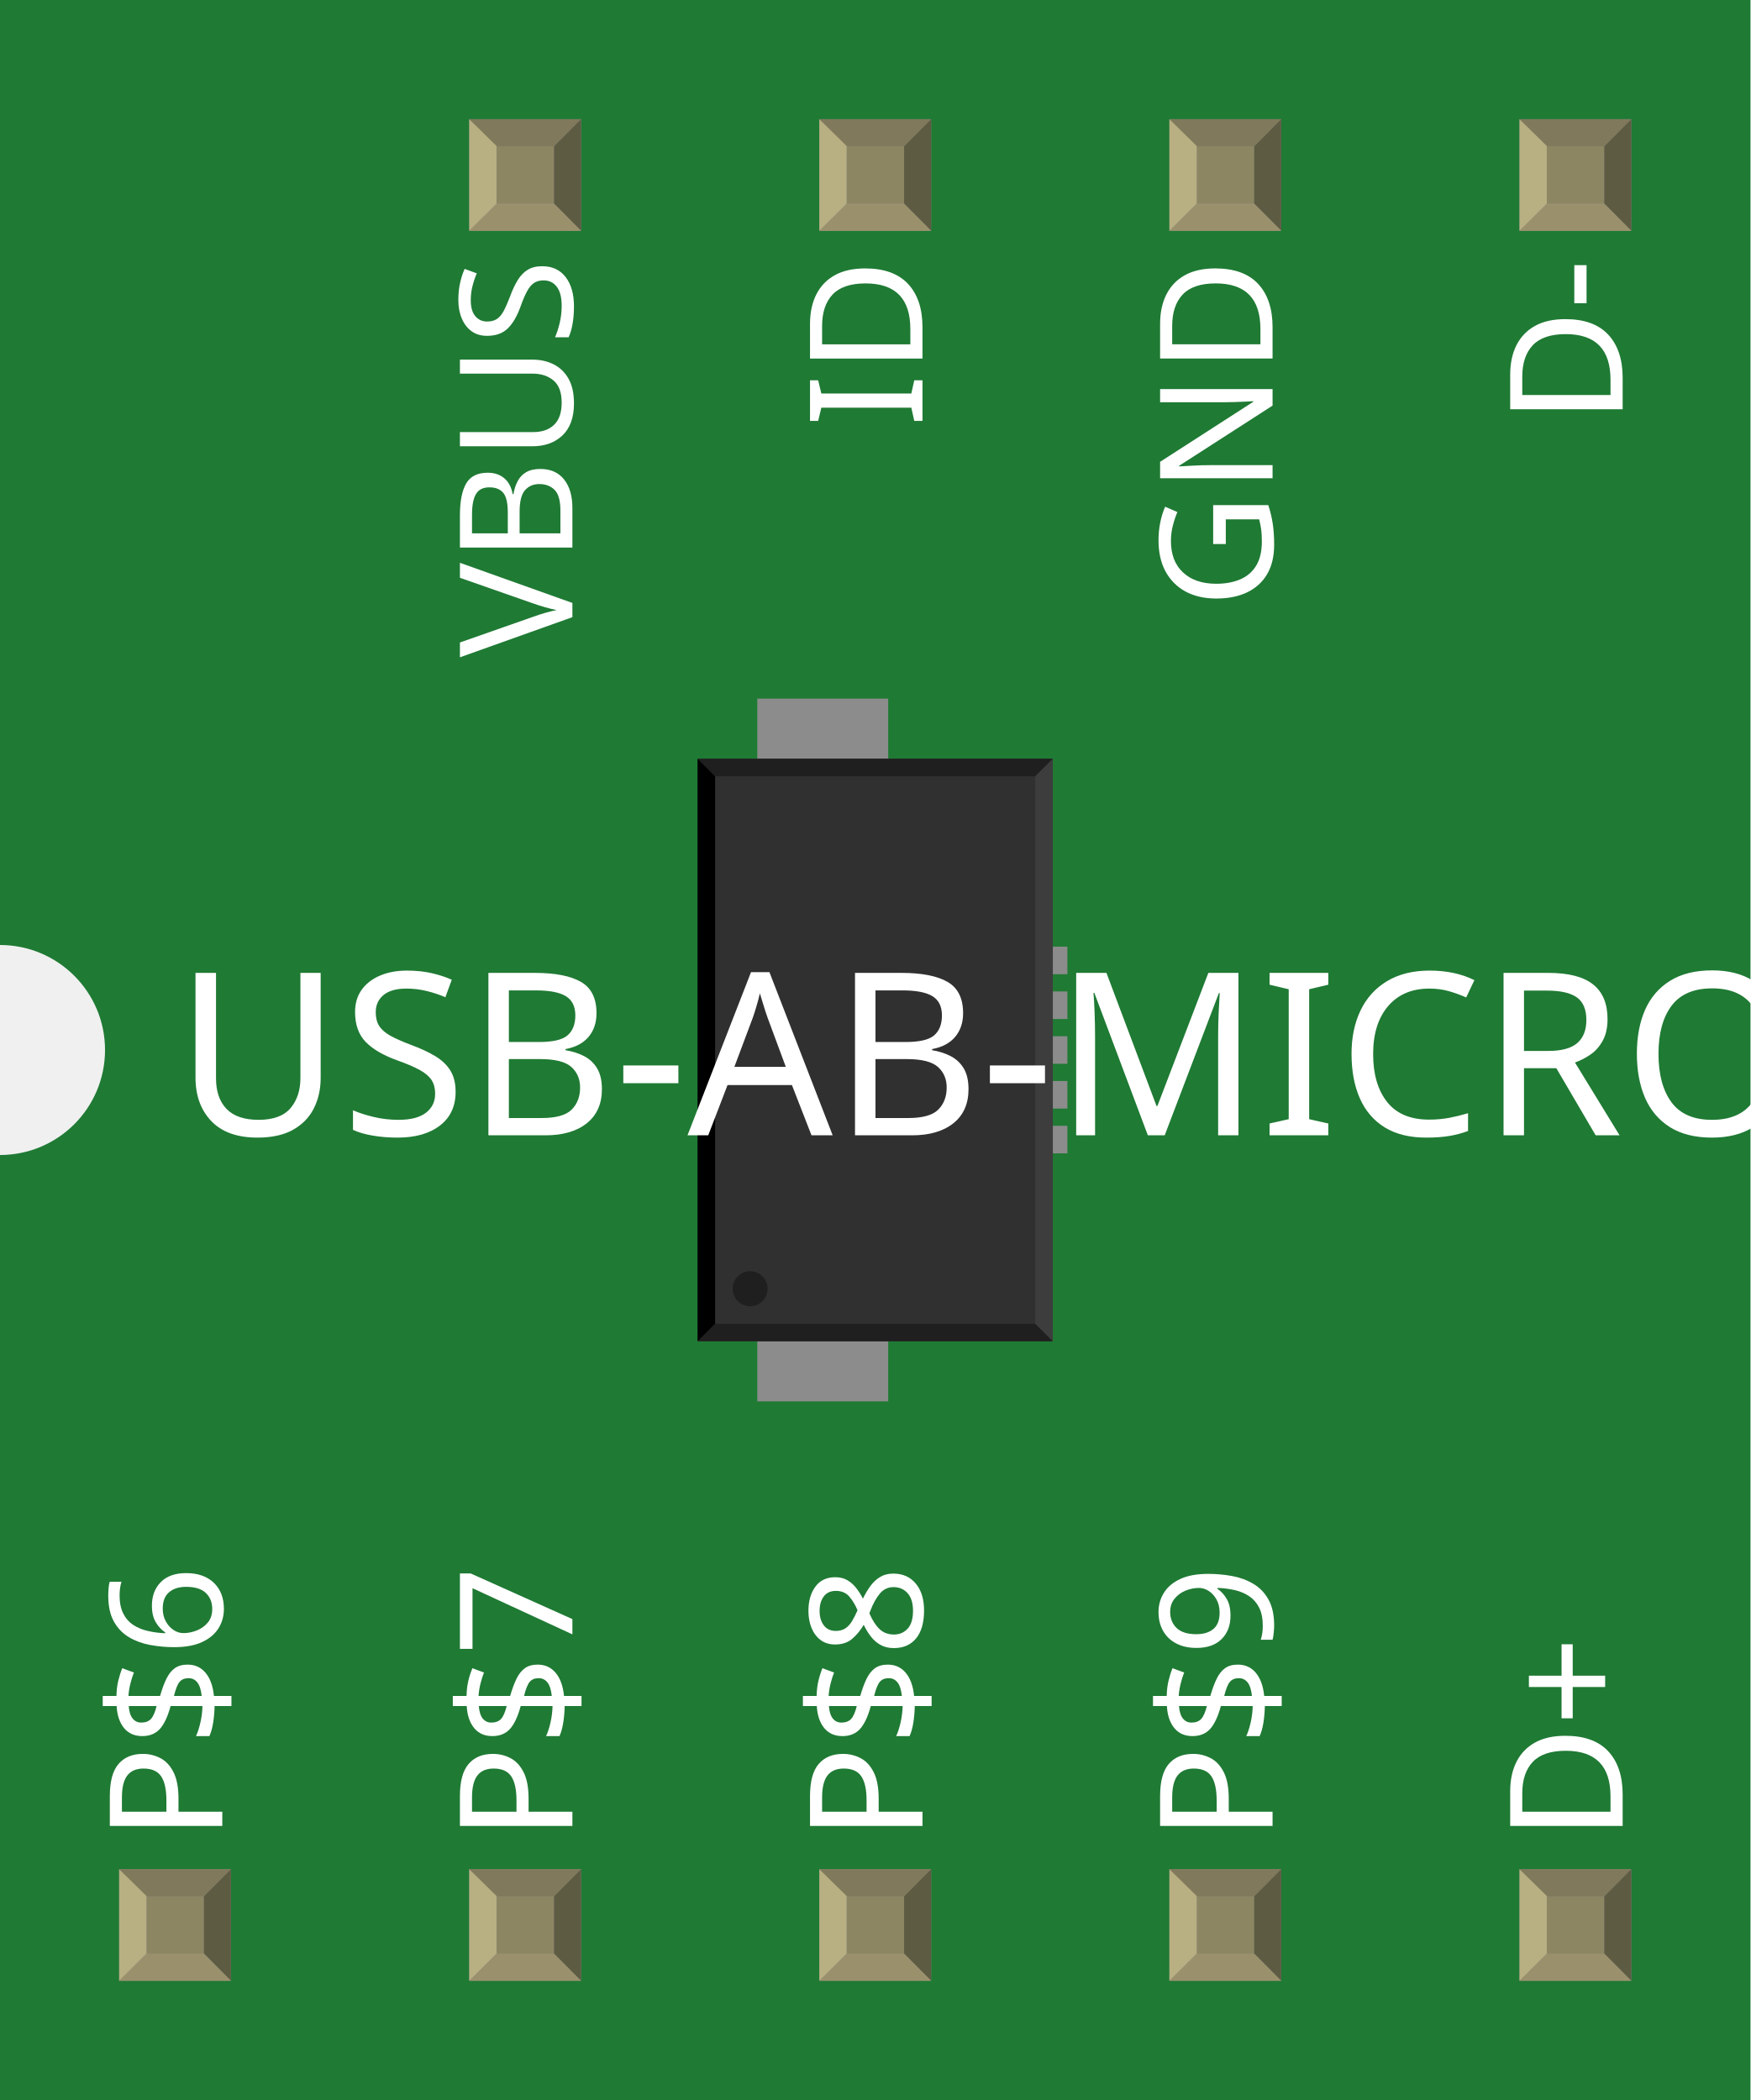
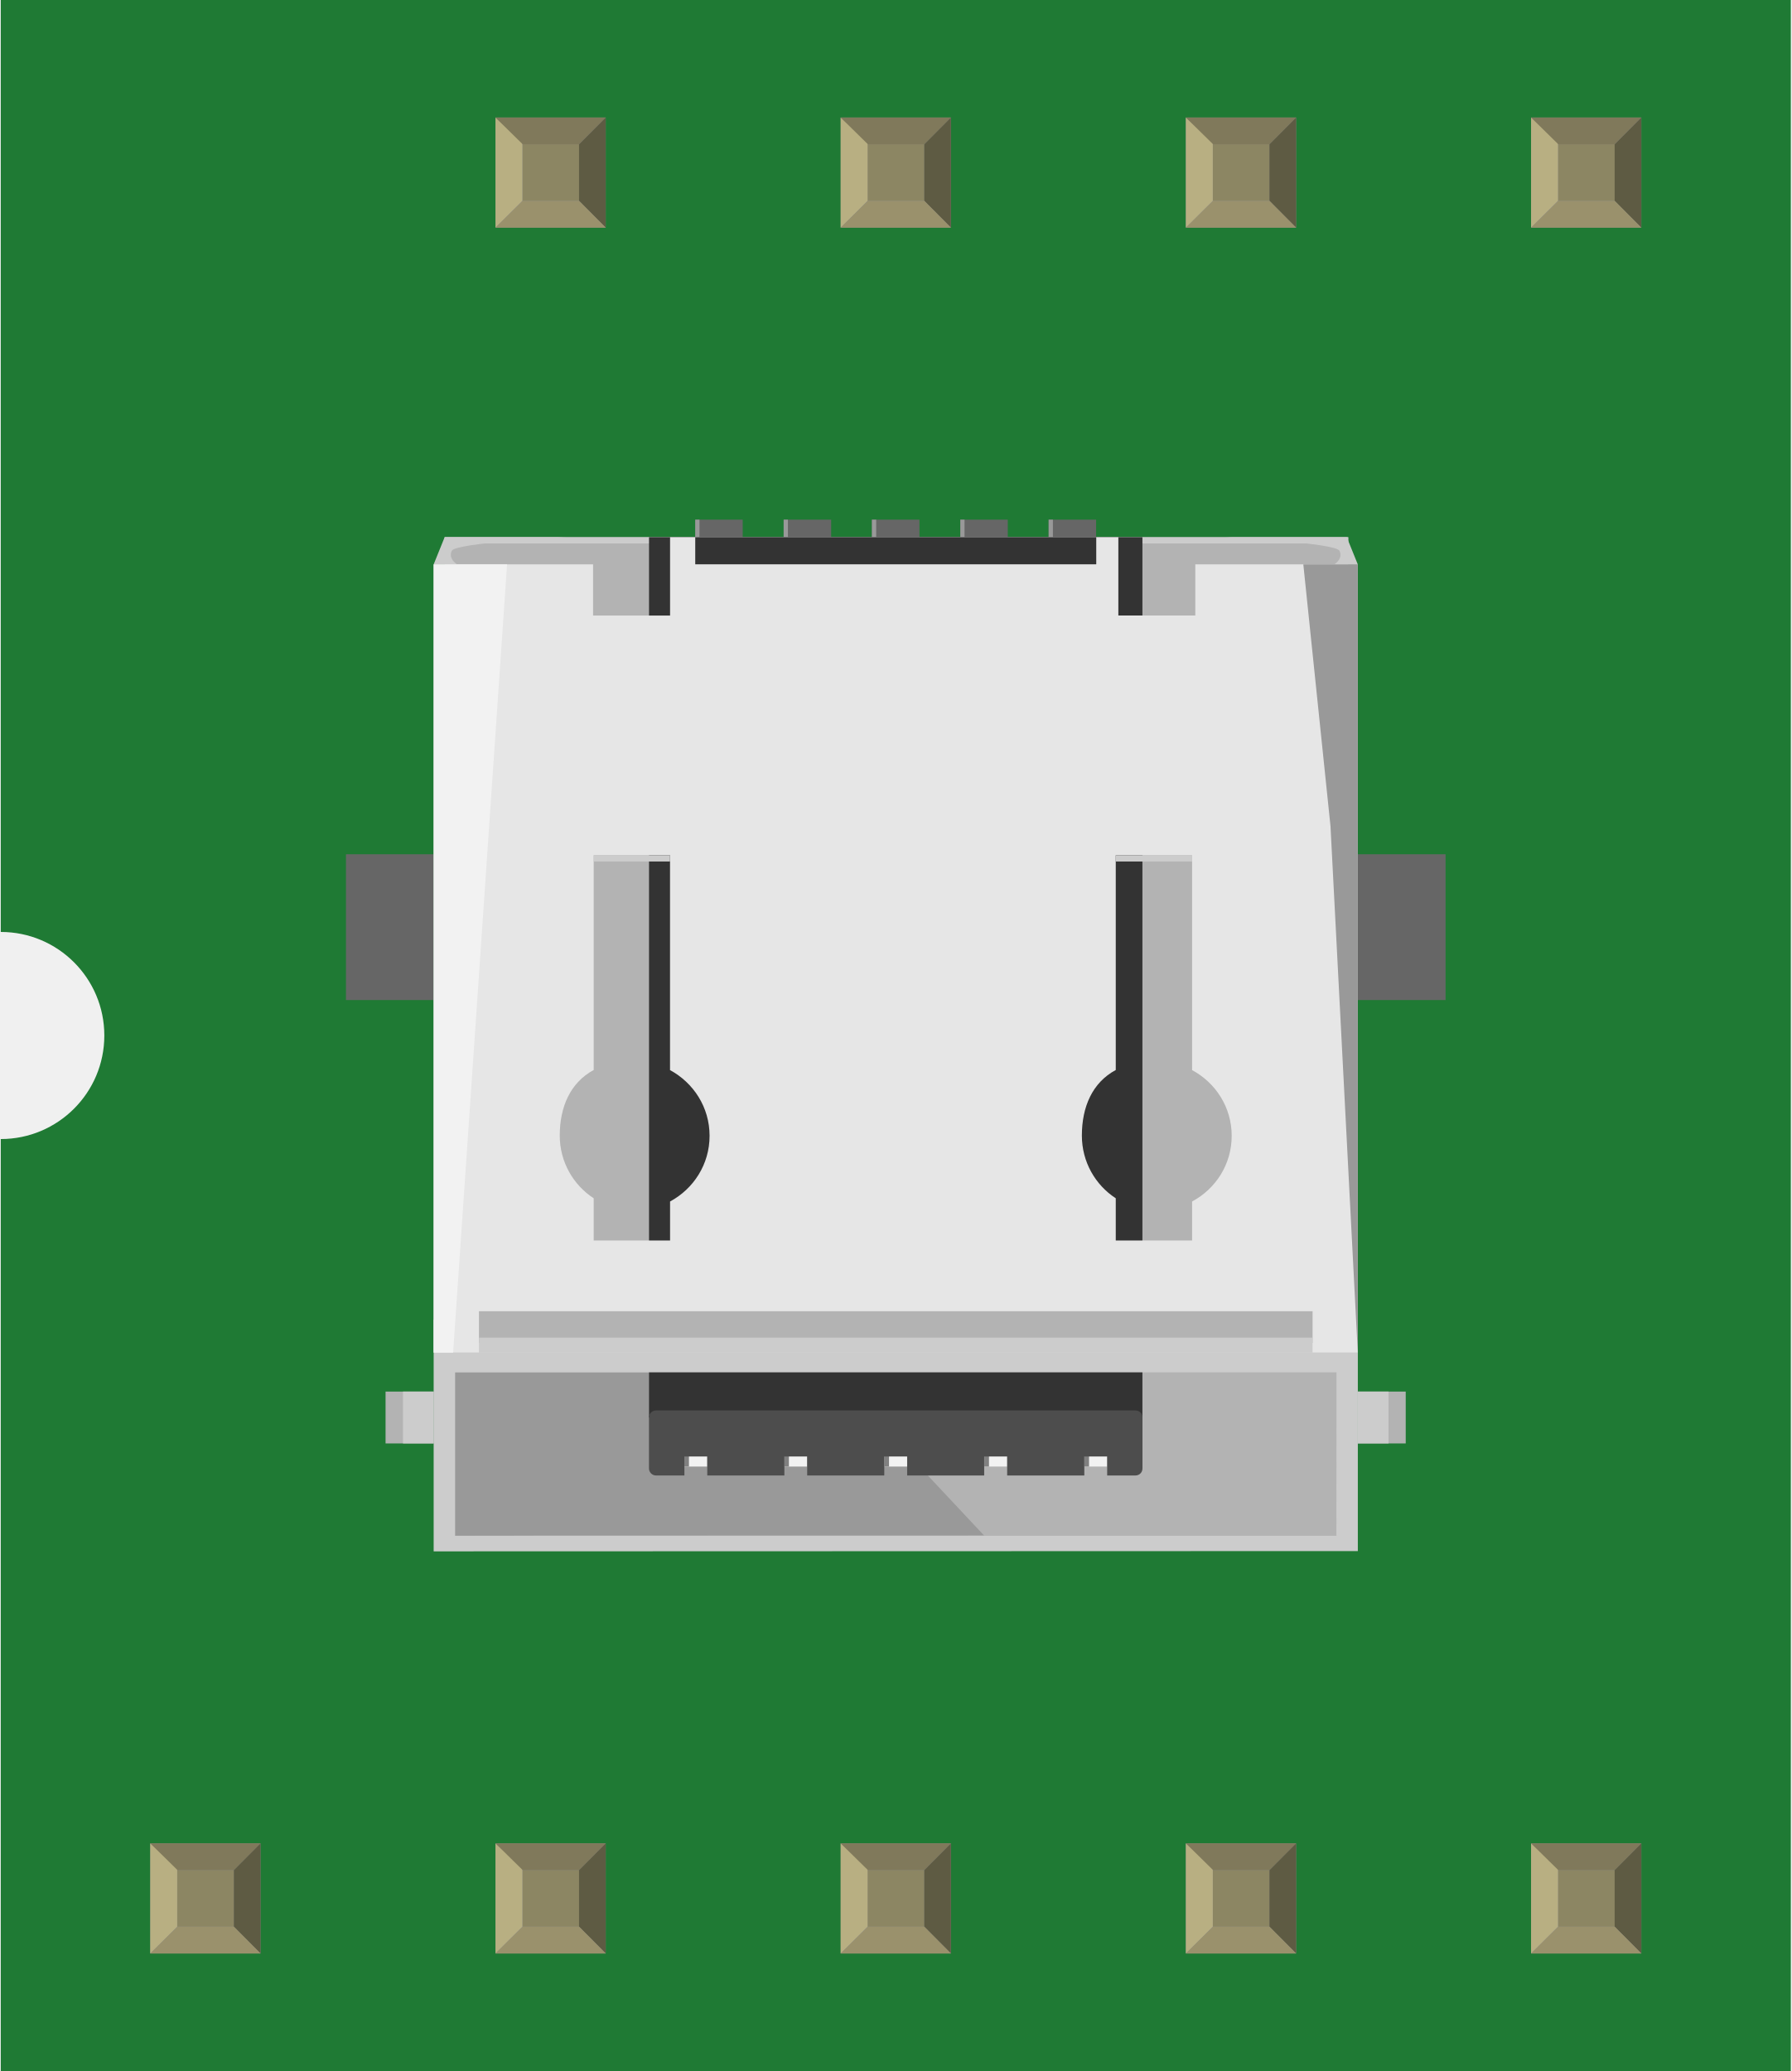
- <svg xmlns="http://www.w3.org/2000/svg" width="0.5in" x="0in" version="1.2" y="0in" height="0.6in" viewBox="0 0 500 600" baseProfile="tiny">
+ <svg xmlns="http://www.w3.org/2000/svg" width="0.519in" x="0in" version="1.2" y="0in" height="0.6in" viewBox="0 0 518.556 600" baseProfile="tiny">
  <g id="breadboard">
    <g id="icon">
-       <path fill="#1F7A34" stroke="none" stroke-width="0" d="M0,0L0,270A30,30 0 0 1 0,330L0,600L500,600L500,0L0,0z" />
-       <g transform="translate(140.217,99.2126)">
-         <g transform="matrix(0.5, 0, 0, 0.5, 54.8917, 100.394)">
-           <rect width="55.118" x="164.449" y="192.913" fill="#8c8c8c" connectorname="D+" height="15.748" stroke="none" stroke-linecap="round" stroke-width="0" />
-           <rect width="55.118" x="164.449" y="167.323" fill="#8c8c8c" connectorname="D-" height="15.748" stroke="none" stroke-linecap="round" stroke-width="0" />
-           <rect width="55.118" x="164.449" y="141.732" fill="#8c8c8c" connectorname="VBUS" height="15.748" stroke="none" stroke-linecap="round" stroke-width="0" />
-           <rect width="55.118" x="164.449" y="218.504" fill="#8c8c8c" connectorname="ID" height="15.748" stroke="none" stroke-linecap="round" stroke-width="0" />
-           <rect width="55.118" x="164.449" y="244.095" fill="#8c8c8c" connectorname="GND" height="15.748" stroke="none" stroke-linecap="round" stroke-width="0" />
-           <rect width="74.803" x="42.402" y="112.205" fill="#8c8c8c" connectorname="P$6" height="78.74" stroke="none" stroke-linecap="round" stroke-width="0" />
-           <rect width="74.803" x="42.402" y="210.63" fill="#8c8c8c" connectorname="P$7" height="78.74" stroke="none" stroke-linecap="round" stroke-width="0" />
-           <rect width="74.803" x="42.402" y="0" fill="#8c8c8c" connectorname="P$8" height="86.614" stroke="none" stroke-linecap="round" stroke-width="0" />
-           <rect width="74.803" x="42.402" y="314.961" fill="#8c8c8c" connectorname="P$9" height="86.614" stroke="none" stroke-linecap="round" stroke-width="0" />
-           <rect width="202.913" x="8.327" y="34.37" fill="#303030" height="332.835" stroke="none" stroke-width="0" />
-           <polygon fill="#1f1f1f" points="8.327,34.37 211.24,34.37 201.24,44.37 18.327,44.37" />
-           <polygon fill="#1f1f1f" points="8.327,367.205 211.24,367.205 201.24,357.205 18.327,357.205" />
-           <polygon fill="#000000" points="8.327,34.37 8.327,367.205 18.327,357.205 18.327,44.37" />
-           <polygon fill="#3d3d3d" points="211.24,34.37 211.24,367.205 201.24,357.205 201.24,44.37" />
-           <circle fill="#1f1f1f" cx="38.327" cy="337.205" stroke="none" r="10" stroke-width="0" />
+       <path fill="#1F7A34" stroke="none" stroke-width="0" d="M0,0L0,270A30,30 0 0 1 0,330L0,600L518.556,600L518.556,0L0,0z" />
+       <g transform="translate(100,150.549)">
+         <g>
+           <rect width="13.75" x="101.181" y="0" fill="#666666" height="9.028" />
+           <rect width="1.236" x="101.181" y="0" fill="#999999" height="7.111" />
        </g>
-       </g>
-       <text x="50" y="324.375" font-family="OCRA" fill="white" text-anchor="start" stroke="none" id="label" stroke-width="0" font-size="65">USB-AB-MICRO-SMD</text>
-       <g transform="translate(63.5,526.05)">
-         <g transform="rotate(-90)">
-           <text x="0" y="0" font-family="OCRA" fill="white" text-anchor="start" stroke="none" stroke-width="0" font-size="45">P$6</text>
+         <g>
+           <rect width="13.764" x="126.792" y="0" fill="#666666" height="9.028" />
+           <rect width="1.236" x="126.792" y="0" fill="#999999" height="7.111" />
        </g>
-       </g>
-       <g transform="translate(163.5,526.05)">
-         <g transform="rotate(-90)">
-           <text x="0" y="0" font-family="OCRA" fill="white" text-anchor="start" stroke="none" stroke-width="0" font-size="45">P$7</text>
+         <g>
+           <rect width="13.764" x="152.361" y="0" fill="#666666" height="9.028" />
+           <rect width="1.236" x="152.361" y="0" fill="#999999" height="7.111" />
        </g>
-       </g>
-       <g transform="translate(163.5,73.95)">
-         <g transform="rotate(-90)">
-           <text x="0" y="0" font-family="OCRA" fill="white" text-anchor="end" stroke="none" stroke-width="0" font-size="45">VBUS</text>
+         <g>
+           <rect width="13.75" x="177.972" y="0" fill="#666666" height="9.028" />
+           <rect width="1.222" x="177.972" y="0" fill="#999999" height="7.111" />
        </g>
-       </g>
-       <g transform="translate(263.5,526.05)">
-         <g transform="rotate(-90)">
-           <text x="0" y="0" font-family="OCRA" fill="white" text-anchor="start" stroke="none" stroke-width="0" font-size="45">P$8</text>
+         <g>
+           <rect width="13.75" x="203.556" y="0" fill="#666666" height="9.028" />
+           <rect width="1.236" x="203.556" y="0" fill="#999999" height="7.111" />
        </g>
-       </g>
-       <g transform="translate(263.5,73.95)">
-         <g transform="rotate(-90)">
-           <text x="0" y="0" font-family="OCRA" fill="white" text-anchor="end" stroke="none" stroke-width="0" font-size="45">ID</text>
-         </g>
-       </g>
-       <g transform="translate(363.5,526.05)">
-         <g transform="rotate(-90)">
-           <text x="0" y="0" font-family="OCRA" fill="white" text-anchor="start" stroke="none" stroke-width="0" font-size="45">P$9</text>
-         </g>
-       </g>
-       <g transform="translate(363.5,73.95)">
-         <g transform="rotate(-90)">
-           <text x="0" y="0" font-family="OCRA" fill="white" text-anchor="end" stroke="none" stroke-width="0" font-size="45">GND</text>
-         </g>
-       </g>
-       <g transform="translate(463.5,526.05)">
-         <g transform="rotate(-90)">
-           <text x="0" y="0" font-family="OCRA" fill="white" text-anchor="start" stroke="none" stroke-width="0" font-size="45">D+</text>
-         </g>
-       </g>
-       <g transform="translate(463.5,73.95)">
-         <g transform="rotate(-90)">
-           <text x="0" y="0" font-family="OCRA" fill="white" text-anchor="end" stroke="none" stroke-width="0" font-size="45">D-</text>
+         <g>
+           <polygon fill="#B3B3B3" points="290.333,265.333,289.556,296.722,30.056,296.722,28.611,268.542,28.611,5.083,290.347,5.083" />
+           <polygon fill="#999999" points="56.403,294.333,184.847,294.306,140.556,247.028,31.597,247.028,31.597,294.403" />
+           <rect width="25.431" x="293.111" y="96.944" fill="#666666" height="42.236" />
+           <rect width="25.403" x="0" y="96.944" fill="#666666" height="42.236" />
+           <rect width="261.736" x="28.611" y="5.083" fill="#CCCCCC" height="1.806" />
+           <rect width="142.931" x="87.792" y="5.083" fill="#333333" height="255.042" />
+           <rect width="13.931" x="11.472" y="252.611" fill="#B3B3B3" height="15.028" />
+           <rect width="8.917" x="16.514" y="252.611" fill="#CCCCCC" height="15.028" />
+           <rect width="13.903" x="293.097" y="252.611" fill="#B3B3B3" height="15.028" />
+           <rect width="8.917" x="293.097" y="252.611" fill="#CCCCCC" height="15.028" />
+           <g>
+             <g>
+               <rect width="6.625" x="213.889" y="265.333" fill="#F2F2F2" height="9" />
+             </g>
+             <g>
+               <rect width="6.653" x="184.903" y="265.333" fill="#F2F2F2" height="9" />
+             </g>
+             <g>
+               <rect width="6.625" x="155.958" y="265.333" fill="#F2F2F2" height="9" />
+             </g>
+             <g>
+               <rect width="6.625" x="126.986" y="265.333" fill="#F2F2F2" height="9" />
+             </g>
+             <g>
+               <rect width="6.625" x="98.028" y="265.333" fill="#F2F2F2" height="9" />
+             </g>
+             <g>
+               <rect width="1.333" x="98.028" y="265.333" fill="#808080" height="9" />
+             </g>
+             <g>
+               <rect width="1.333" x="126.986" y="265.333" fill="#808080" height="9" />
+             </g>
+             <g>
+               <rect width="1.361" x="155.958" y="265.333" fill="#808080" height="9" />
+             </g>
+             <g>
+               <rect width="1.361" x="184.917" y="265.333" fill="#808080" height="9" />
+             </g>
+             <g>
+               <rect width="1.361" x="213.903" y="265.333" fill="#808080" height="9" />
+             </g>
+           </g>
+           <path fill="#4D4D4D" d="M90.903,276.917l7.139,0l0,-5.5l6.625,0l0,5.5l22.333,0l0,-5.5L133.611,271.417l0,5.5l22.333,0l0,-5.5l6.625,0l0,5.5l22.319,0l0,-5.5l6.653,0l0,5.5L213.889,276.917l0,-5.5l6.625,0l0,5.5L225,276.917l3.736,0c1.097,0,2,-0.889,2,-2.028l0,-14.778c0,-1.111,-0.875,-2.028,-2,-2.028L89.806,258.083c-1.097,0,-2.028,0.889,-2.028,2.028l0,14.778c0,1.083,0.903,2.028,2.028,2.028L90.903,276.917z" />
+           <path fill="#CCCCCC" d="M25.403,12.958l3.181,-7.875l35.194,0c0,0,-31.972,1.569,-33.111,3.931s1.528,3.944,1.528,3.944L25.403,12.958z" />
+           <path fill="#CCCCCC" d="M293.111,12.958l-3.181,-7.861L254.722,5.097c0,0,31.958,1.569,33.097,3.931s-1.514,3.931,-1.514,3.931L293.111,12.958z" />
+           <path fill="#CCCCCC" d="M25.403,231.778l0,67.125l267.722,-0.083l0,-67.042L25.403,231.778zM286.917,294.403L31.597,294.403l0,-47.375l255.347,0L286.917,294.403z" />
+           <path fill="#E6E6E6" d="M246.042,12.958L246.042,27.778L223.75,27.778L223.75,5.083l-6.403,0l0,7.861L101.181,12.944L101.181,5.083L93.889,5.083l0,22.708L71.583,27.792L71.583,12.958L25.403,12.958l0,228.319l267.681,0L293.083,12.958L246.042,12.958zM93.889,197.542l0,11.306L71.764,208.847l0,-12.236c-5.917,-3.847,-9.833,-10.556,-9.833,-18.153c0,-8.306,3.042,-15.347,9.833,-19.014l0,0l0,-62.222l22.111,0l0,62.25c6.778,3.667,11.458,10.736,11.458,19.042C105.333,186.806,100.667,193.889,93.889,197.542zM245.111,197.542l0,11.306l-22.111,0l0,-12.236c-5.917,-3.847,-9.819,-10.556,-9.819,-18.153c0,-8.306,3.014,-15.347,9.819,-19.014l0,0l0,-62.222l22.111,0l0,62.25c6.806,3.667,11.472,10.736,11.472,19.042C256.583,186.806,251.931,193.889,245.111,197.542z" />
+           <polygon fill="#F2F2F2" points="31.042,241.333,25.403,241.333,25.403,12.958,46.667,12.958" />
+           <polygon fill="#999999" points="293.111,241.333,285.208,88.833,277.333,12.958,293.111,12.958" />
+           <rect width="22.111" x="71.764" y="97.236" fill="#CCCCCC" height="1.806" />
+           <rect width="22.097" x="223.028" y="97.236" fill="#CCCCCC" height="1.806" />
+           <rect width="241.486" x="38.528" y="229.333" fill="#B3B3B3" height="9.167" />
+           <rect width="241.486" x="38.528" y="236.986" fill="#CCCCCC" height="4.347" />
        </g>
      </g>
    </g>
-     <g transform="translate(34.035,534.05)">
+     <g transform="translate(43.313,534.05)">
      <rect width="31.93" x="0" y="0" fill="#8D8C8C" height="31.9" id="connector0pin" />
      <rect width="16.444" x="7.792" y="7.735" fill="#8C8663" height="16.415" />
      <polygon fill="#B8AF82" points="0,31.9,7.792,24.137,7.792,6.972,0,0" />
      <polygon fill="#80795B" points="24.208,7.763,7.903,7.763,0,0,31.93,0" />
      <polygon fill="#5E5B43" points="24.208,24.137,24.208,7.763,31.93,0,31.93,31.9" />
      <polygon fill="#9A916C" points="0,31.9,7.875,24.137,24.208,24.137,31.93,31.9" />
    </g>
-     <g transform="translate(134.035,534.05)">
+     <g transform="translate(143.313,534.05)">
      <rect width="31.93" x="0" y="0" fill="#8D8C8C" height="31.9" id="connector1pin" />
      <rect width="16.444" x="7.792" y="7.735" fill="#8C8663" height="16.415" />
      <polygon fill="#B8AF82" points="0,31.9,7.792,24.137,7.792,6.972,0,0" />
      <polygon fill="#80795B" points="24.208,7.763,7.903,7.763,0,0,31.93,0" />
      <polygon fill="#5E5B43" points="24.208,24.137,24.208,7.763,31.93,0,31.93,31.9" />
      <polygon fill="#9A916C" points="0,31.9,7.875,24.137,24.208,24.137,31.93,31.9" />
    </g>
-     <g transform="translate(134.035,34.05)">
+     <g transform="translate(143.313,34.05)">
      <rect width="31.93" x="0" y="0" fill="#8D8C8C" height="31.9" id="connector8pin" />
      <rect width="16.444" x="7.792" y="7.735" fill="#8C8663" height="16.415" />
      <polygon fill="#B8AF82" points="0,31.9,7.792,24.137,7.792,6.972,0,0" />
      <polygon fill="#80795B" points="24.208,7.763,7.903,7.763,0,0,31.93,0" />
      <polygon fill="#5E5B43" points="24.208,24.137,24.208,7.763,31.93,0,31.93,31.9" />
      <polygon fill="#9A916C" points="0,31.9,7.875,24.137,24.208,24.137,31.93,31.9" />
    </g>
-     <g transform="translate(234.035,534.05)">
+     <g transform="translate(243.313,534.05)">
      <rect width="31.93" x="0" y="0" fill="#8D8C8C" height="31.9" id="connector2pin" />
      <rect width="16.444" x="7.792" y="7.735" fill="#8C8663" height="16.415" />
      <polygon fill="#B8AF82" points="0,31.9,7.792,24.137,7.792,6.972,0,0" />
      <polygon fill="#80795B" points="24.208,7.763,7.903,7.763,0,0,31.93,0" />
      <polygon fill="#5E5B43" points="24.208,24.137,24.208,7.763,31.93,0,31.93,31.9" />
      <polygon fill="#9A916C" points="0,31.9,7.875,24.137,24.208,24.137,31.93,31.9" />
    </g>
-     <g transform="translate(234.035,34.05)">
+     <g transform="translate(243.313,34.05)">
      <rect width="31.93" x="0" y="0" fill="#8D8C8C" height="31.9" id="connector7pin" />
      <rect width="16.444" x="7.792" y="7.735" fill="#8C8663" height="16.415" />
      <polygon fill="#B8AF82" points="0,31.9,7.792,24.137,7.792,6.972,0,0" />
      <polygon fill="#80795B" points="24.208,7.763,7.903,7.763,0,0,31.93,0" />
      <polygon fill="#5E5B43" points="24.208,24.137,24.208,7.763,31.93,0,31.93,31.9" />
      <polygon fill="#9A916C" points="0,31.9,7.875,24.137,24.208,24.137,31.93,31.9" />
    </g>
-     <g transform="translate(334.035,534.05)">
+     <g transform="translate(343.313,534.05)">
      <rect width="31.93" x="0" y="0" fill="#8D8C8C" height="31.9" id="connector3pin" />
      <rect width="16.444" x="7.792" y="7.735" fill="#8C8663" height="16.415" />
      <polygon fill="#B8AF82" points="0,31.9,7.792,24.137,7.792,6.972,0,0" />
      <polygon fill="#80795B" points="24.208,7.763,7.903,7.763,0,0,31.93,0" />
      <polygon fill="#5E5B43" points="24.208,24.137,24.208,7.763,31.93,0,31.93,31.9" />
      <polygon fill="#9A916C" points="0,31.9,7.875,24.137,24.208,24.137,31.93,31.9" />
    </g>
-     <g transform="translate(334.035,34.05)">
+     <g transform="translate(343.313,34.05)">
      <rect width="31.93" x="0" y="0" fill="#8D8C8C" height="31.9" id="connector6pin" />
      <rect width="16.444" x="7.792" y="7.735" fill="#8C8663" height="16.415" />
      <polygon fill="#B8AF82" points="0,31.9,7.792,24.137,7.792,6.972,0,0" />
      <polygon fill="#80795B" points="24.208,7.763,7.903,7.763,0,0,31.93,0" />
      <polygon fill="#5E5B43" points="24.208,24.137,24.208,7.763,31.93,0,31.93,31.9" />
      <polygon fill="#9A916C" points="0,31.9,7.875,24.137,24.208,24.137,31.93,31.9" />
    </g>
-     <g transform="translate(434.035,534.05)">
+     <g transform="translate(443.313,534.05)">
      <rect width="31.93" x="0" y="0" fill="#8D8C8C" height="31.9" id="connector4pin" />
      <rect width="16.444" x="7.792" y="7.735" fill="#8C8663" height="16.415" />
      <polygon fill="#B8AF82" points="0,31.9,7.792,24.137,7.792,6.972,0,0" />
      <polygon fill="#80795B" points="24.208,7.763,7.903,7.763,0,0,31.93,0" />
      <polygon fill="#5E5B43" points="24.208,24.137,24.208,7.763,31.93,0,31.93,31.9" />
      <polygon fill="#9A916C" points="0,31.9,7.875,24.137,24.208,24.137,31.93,31.9" />
    </g>
-     <g transform="translate(434.035,34.05)">
+     <g transform="translate(443.313,34.05)">
      <rect width="31.93" x="0" y="0" fill="#8D8C8C" height="31.9" id="connector5pin" />
      <rect width="16.444" x="7.792" y="7.735" fill="#8C8663" height="16.415" />
      <polygon fill="#B8AF82" points="0,31.9,7.792,24.137,7.792,6.972,0,0" />
      <polygon fill="#80795B" points="24.208,7.763,7.903,7.763,0,0,31.93,0" />
      <polygon fill="#5E5B43" points="24.208,24.137,24.208,7.763,31.93,0,31.93,31.9" />
      <polygon fill="#9A916C" points="0,31.9,7.875,24.137,24.208,24.137,31.93,31.9" />
    </g>
  </g>
</svg>
